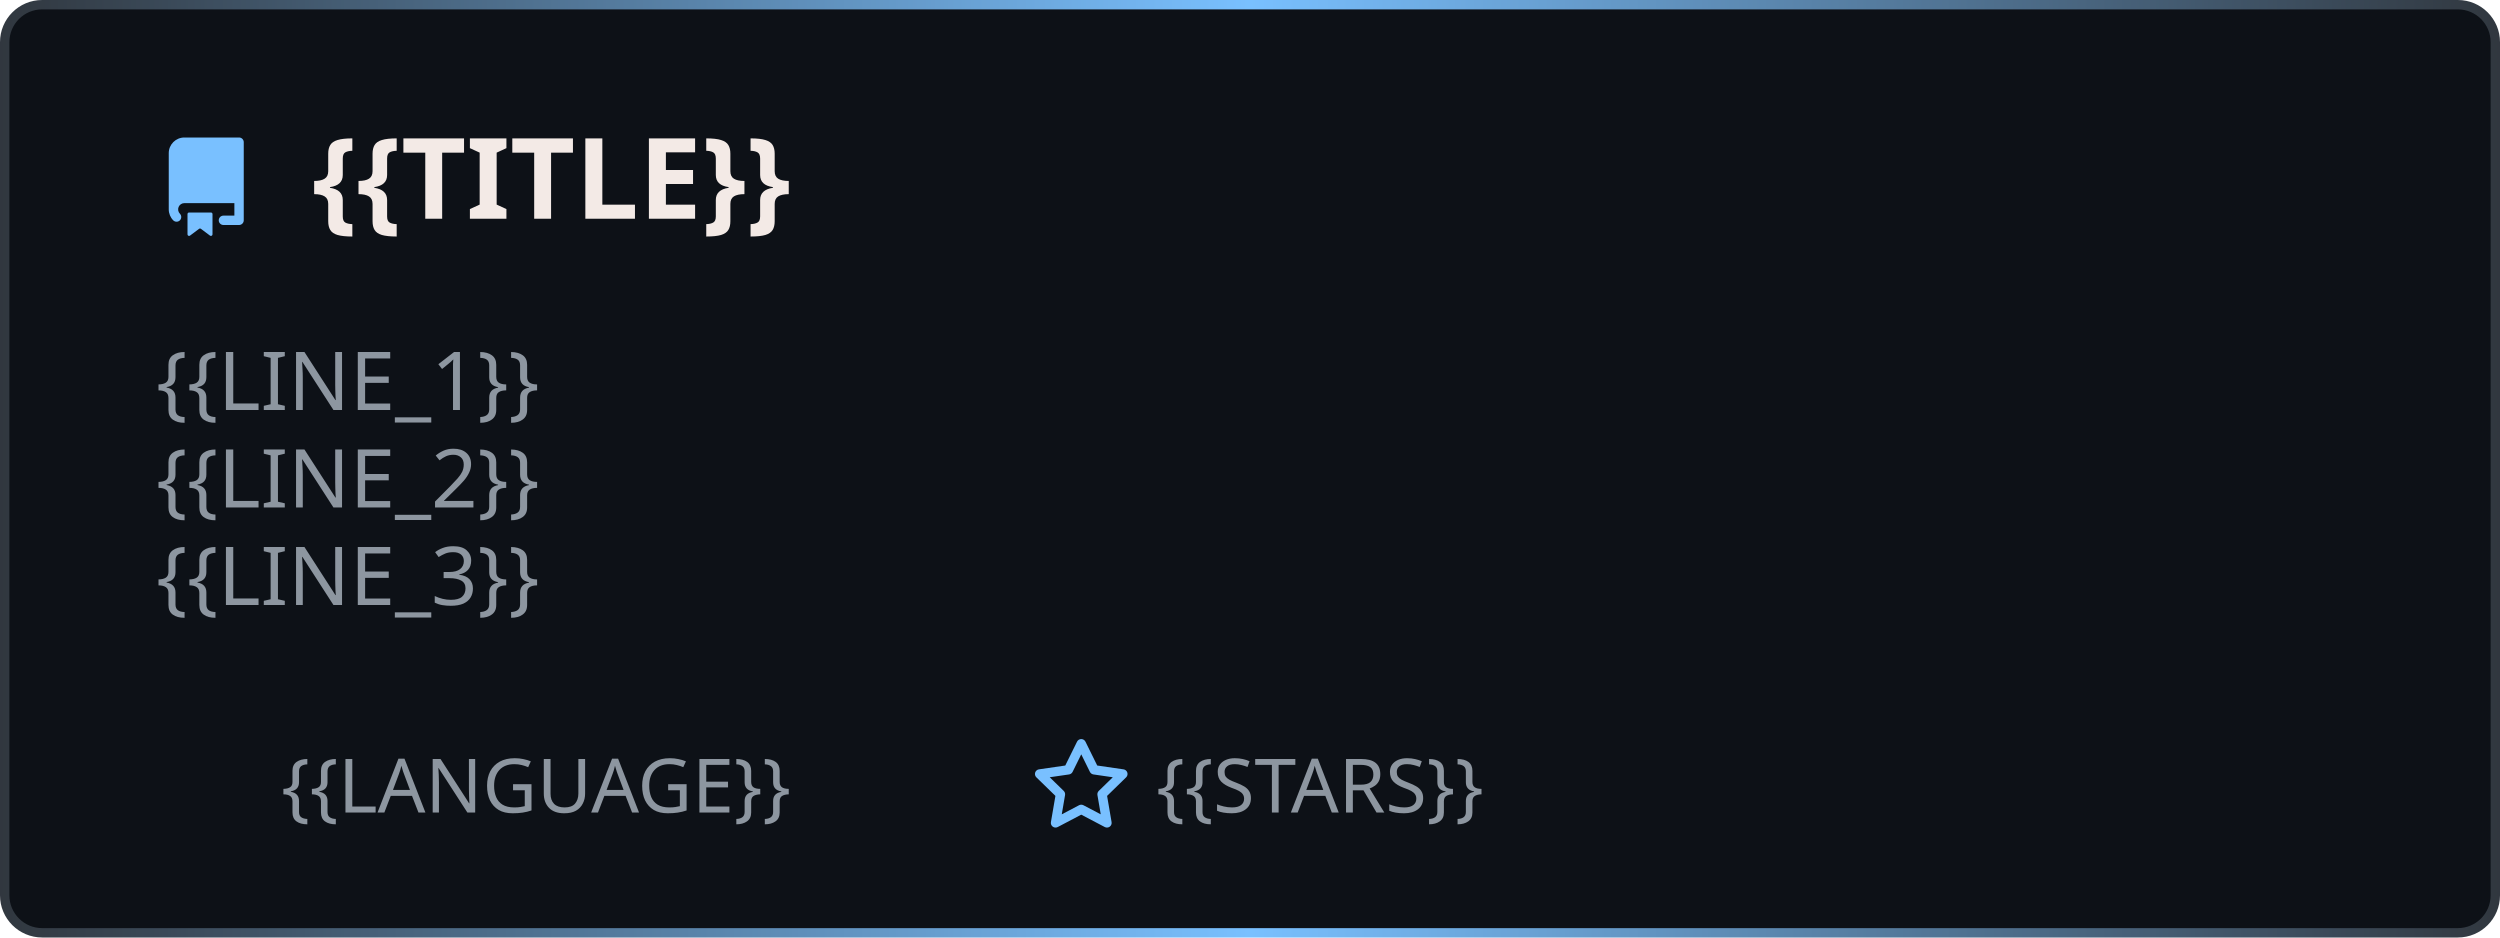
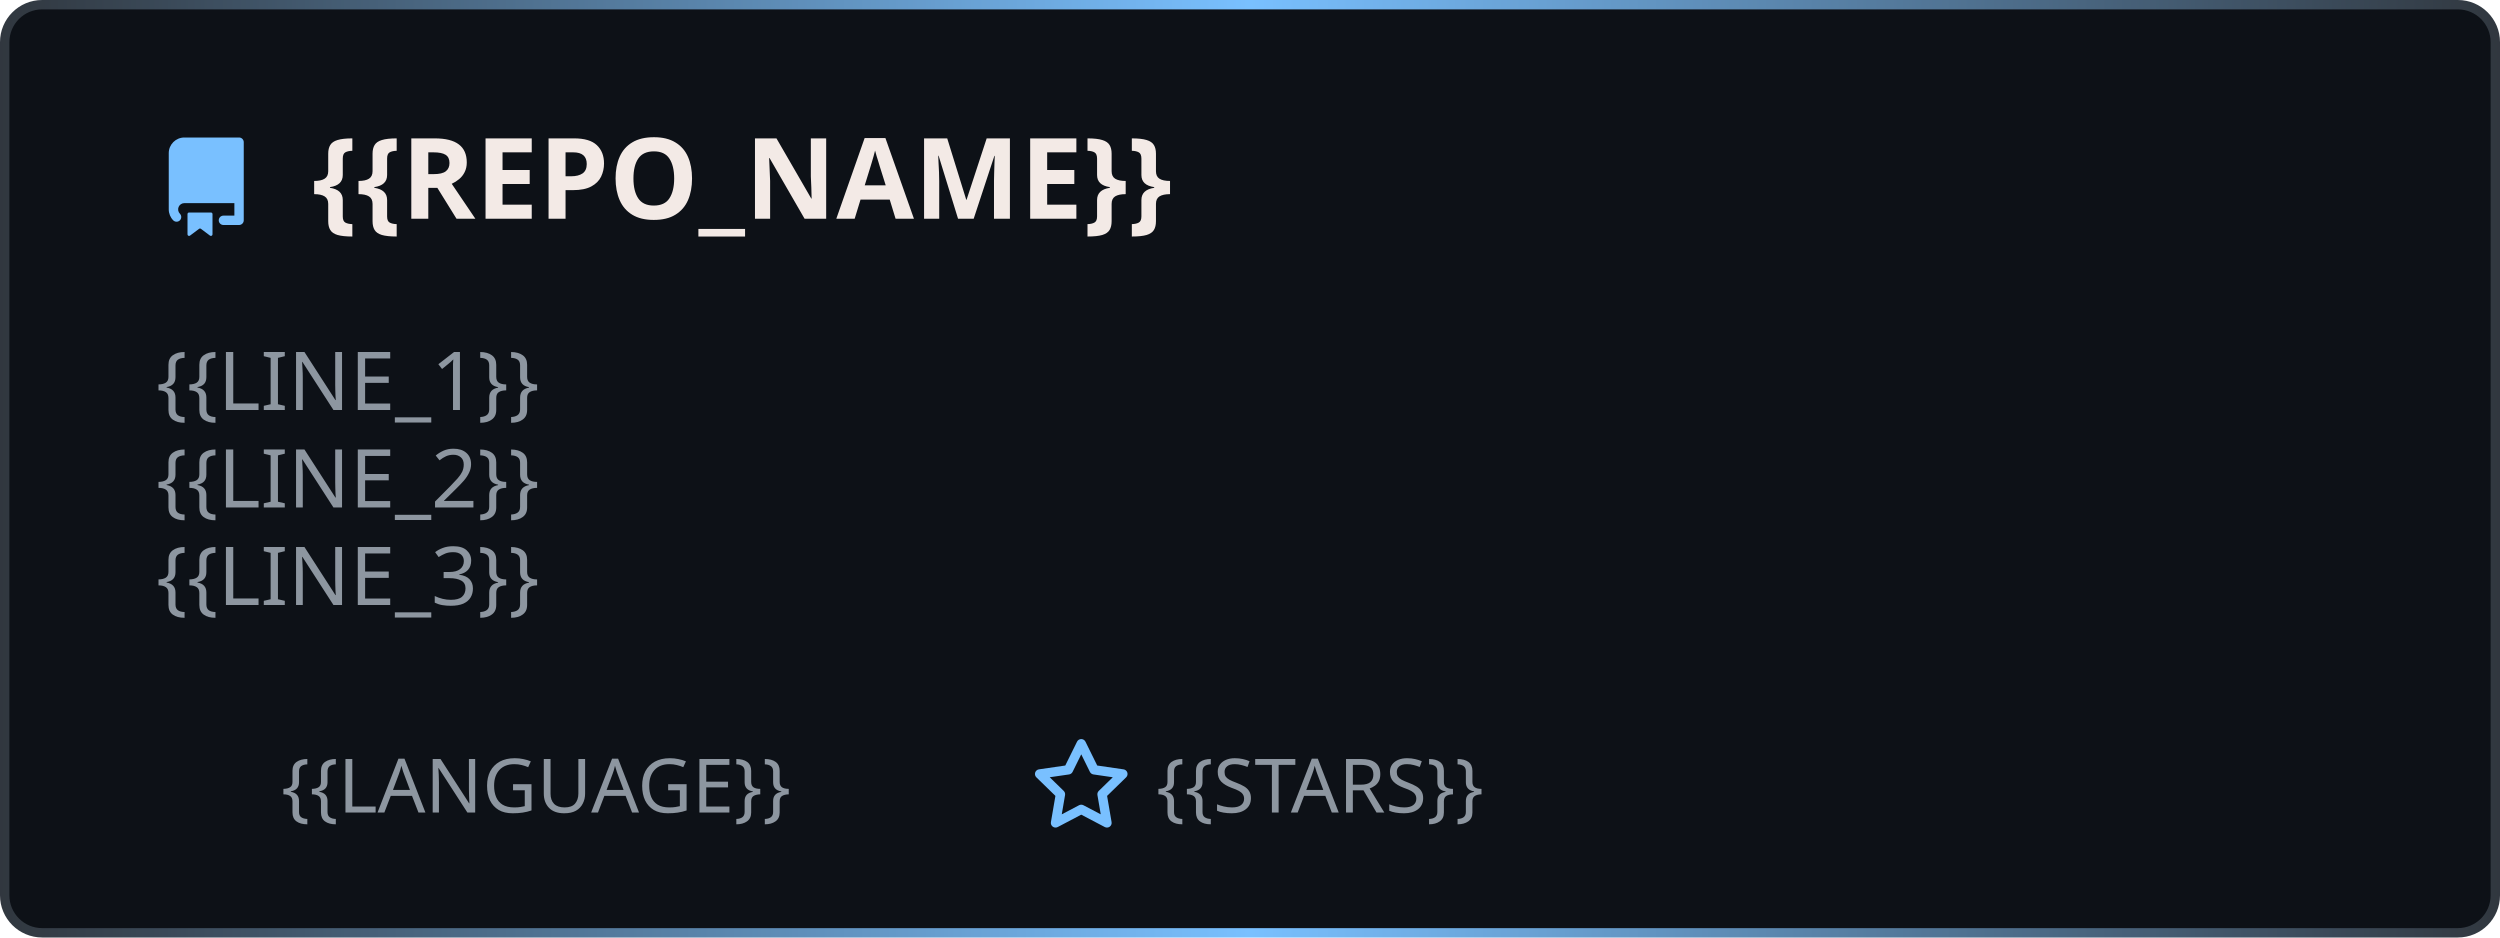
<svg xmlns="http://www.w3.org/2000/svg" width="400" height="150" viewBox="0 0 400 150" fill="none" role="img" aria-label="{{TITLE}}">
  <style>
    .header { font: 700 18px 'Segoe UI', Ubuntu, sans-serif; fill: #f3eae6; }
    .description { font: 400 13px 'Segoe UI', Ubuntu, sans-serif; fill: #8d96a0; }
    .gray { font: 400 12px 'Segoe UI', Ubuntu, sans-serif; fill: #8d96a0; }
    .icon { fill: #79c0ff; }
  </style>
  <defs>
    <linearGradient id="f-borderGrad" x1="0" y1="0" x2="1" y2="0">
      <stop offset="0" stop-color="#30363d" />
      <stop offset="0.5" stop-color="#79c0ff" />
      <stop offset="1" stop-color="#30363d" />
      <animateTransform attributeName="gradientTransform" type="rotate" from="0 0.5 0.5" to="360 0.5 0.5" dur="10s" repeatCount="indefinite" />
    </linearGradient>
  </defs>
  <rect x="0.75" y="0.75" rx="6" width="398.5" height="148.5" fill="#0d1117" stroke="url(#f-borderGrad)" stroke-width="1.5" />
  <g transform="translate(25, 35)">
    <path class="icon" d="M2 2.5A2.5 2.5 0 014.5 0h8.75a.75.75 0 01.75.75v12.5a.75.75 0 01-.75.75h-2.5a.75.75 0 110-1.5h1.75v-2h-8a1 1 0 00-.714 1.7.75.75 0 01-1.072 1.05A2.495 2.495 0 012 11.5v-9zm10.5-1V9h-8c-.356 0-.694.074-1 .208V2.5a1 1 0 011-1h8zM5 12.25v3.25a.25.25 0 00.4.2l1.45-1.087a.25.25 0 01.3 0L8.6 15.7a.25.25 0 00.4-.2v-3.25a.25.25 0 00-.25-.25h-3.5a.25.25 0 00-.25.25z" transform="translate(0, -13)" />
-     <text x="25" y="0" class="header">{{TITLE}}</text>
+     <text x="25" y="0" class="header">{{REPO_NAME}}</text>
  </g>
  <g transform="translate(0, 55)">
    <text class="description" x="25" y="-5">
      <tspan dy="1.2em" x="25">{{LINE_1}}</tspan>
      <tspan dy="1.2em" x="25">{{LINE_2}}</tspan>
      <tspan dy="1.2em" x="25">{{LINE_3}}</tspan>
    </text>
    <g transform="translate(30, 75)">
      <circle cx="0" cy="-5" r="5.5" fill="{{LANG_COLOR}}" />
      <text class="gray" x="15">{{LANGUAGE}}</text>
      <path class="icon" d="M8 .25a.75.75 0 01.673.418l1.882 3.815 4.21.612a.75.75 0 01.416 1.279l-3.046 2.97.719 4.192a.75.75 0 01-1.088.791L8 12.347l-3.766 1.98a.75.75 0 01-1.088-.79l.72-4.194L.818 6.374a.75.75 0 01.416-1.28l4.21-.611L7.327.668A.75.75 0 018 .25zm0 2.445L6.615 5.5a.75.75 0 01-.564.41l-3.097.45 2.24 2.184a.75.75 0 01.216.664l-.528 3.084 2.769-1.456a.75.75 0 01.698 0l2.77 1.456-.53-3.084a.75.75 0 01.216-.664l2.24-2.183-3.096-.45a.75.75 0 01-.564-.41L8 2.694z" transform="translate(135, -12)" />
      <text class="gray" x="155">{{STARS}}</text>
    </g>
  </g>
</svg>
